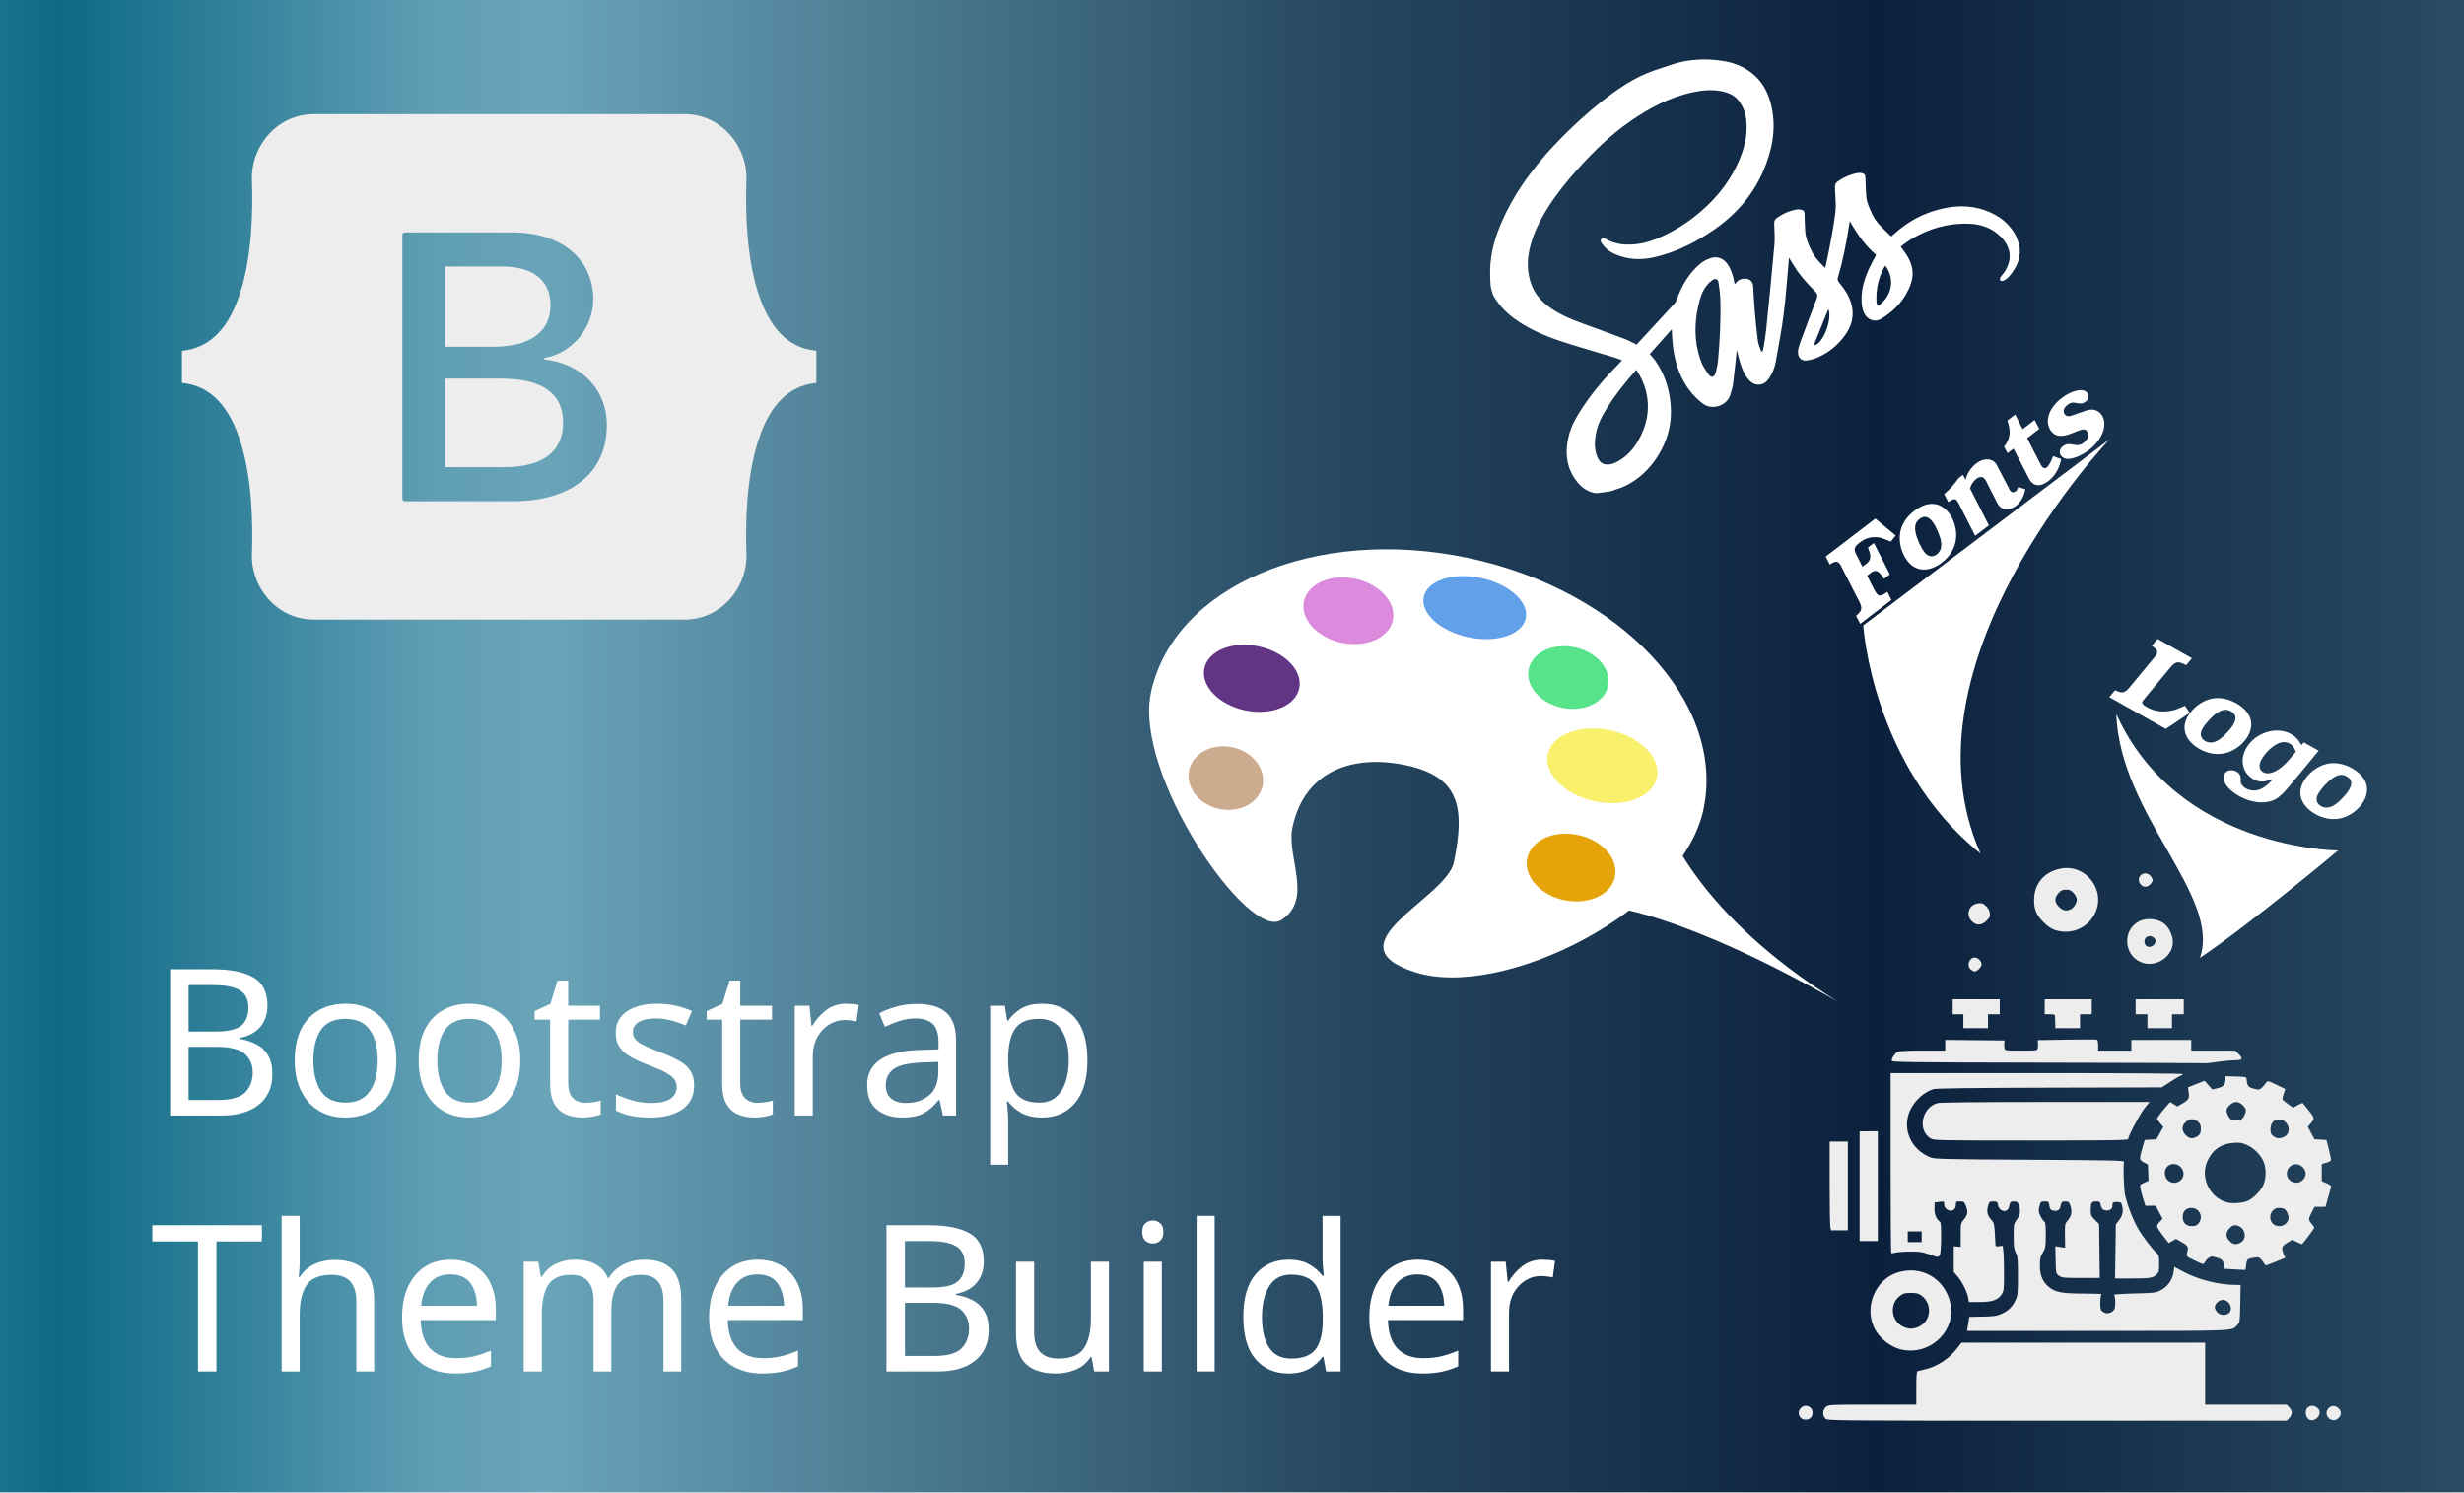
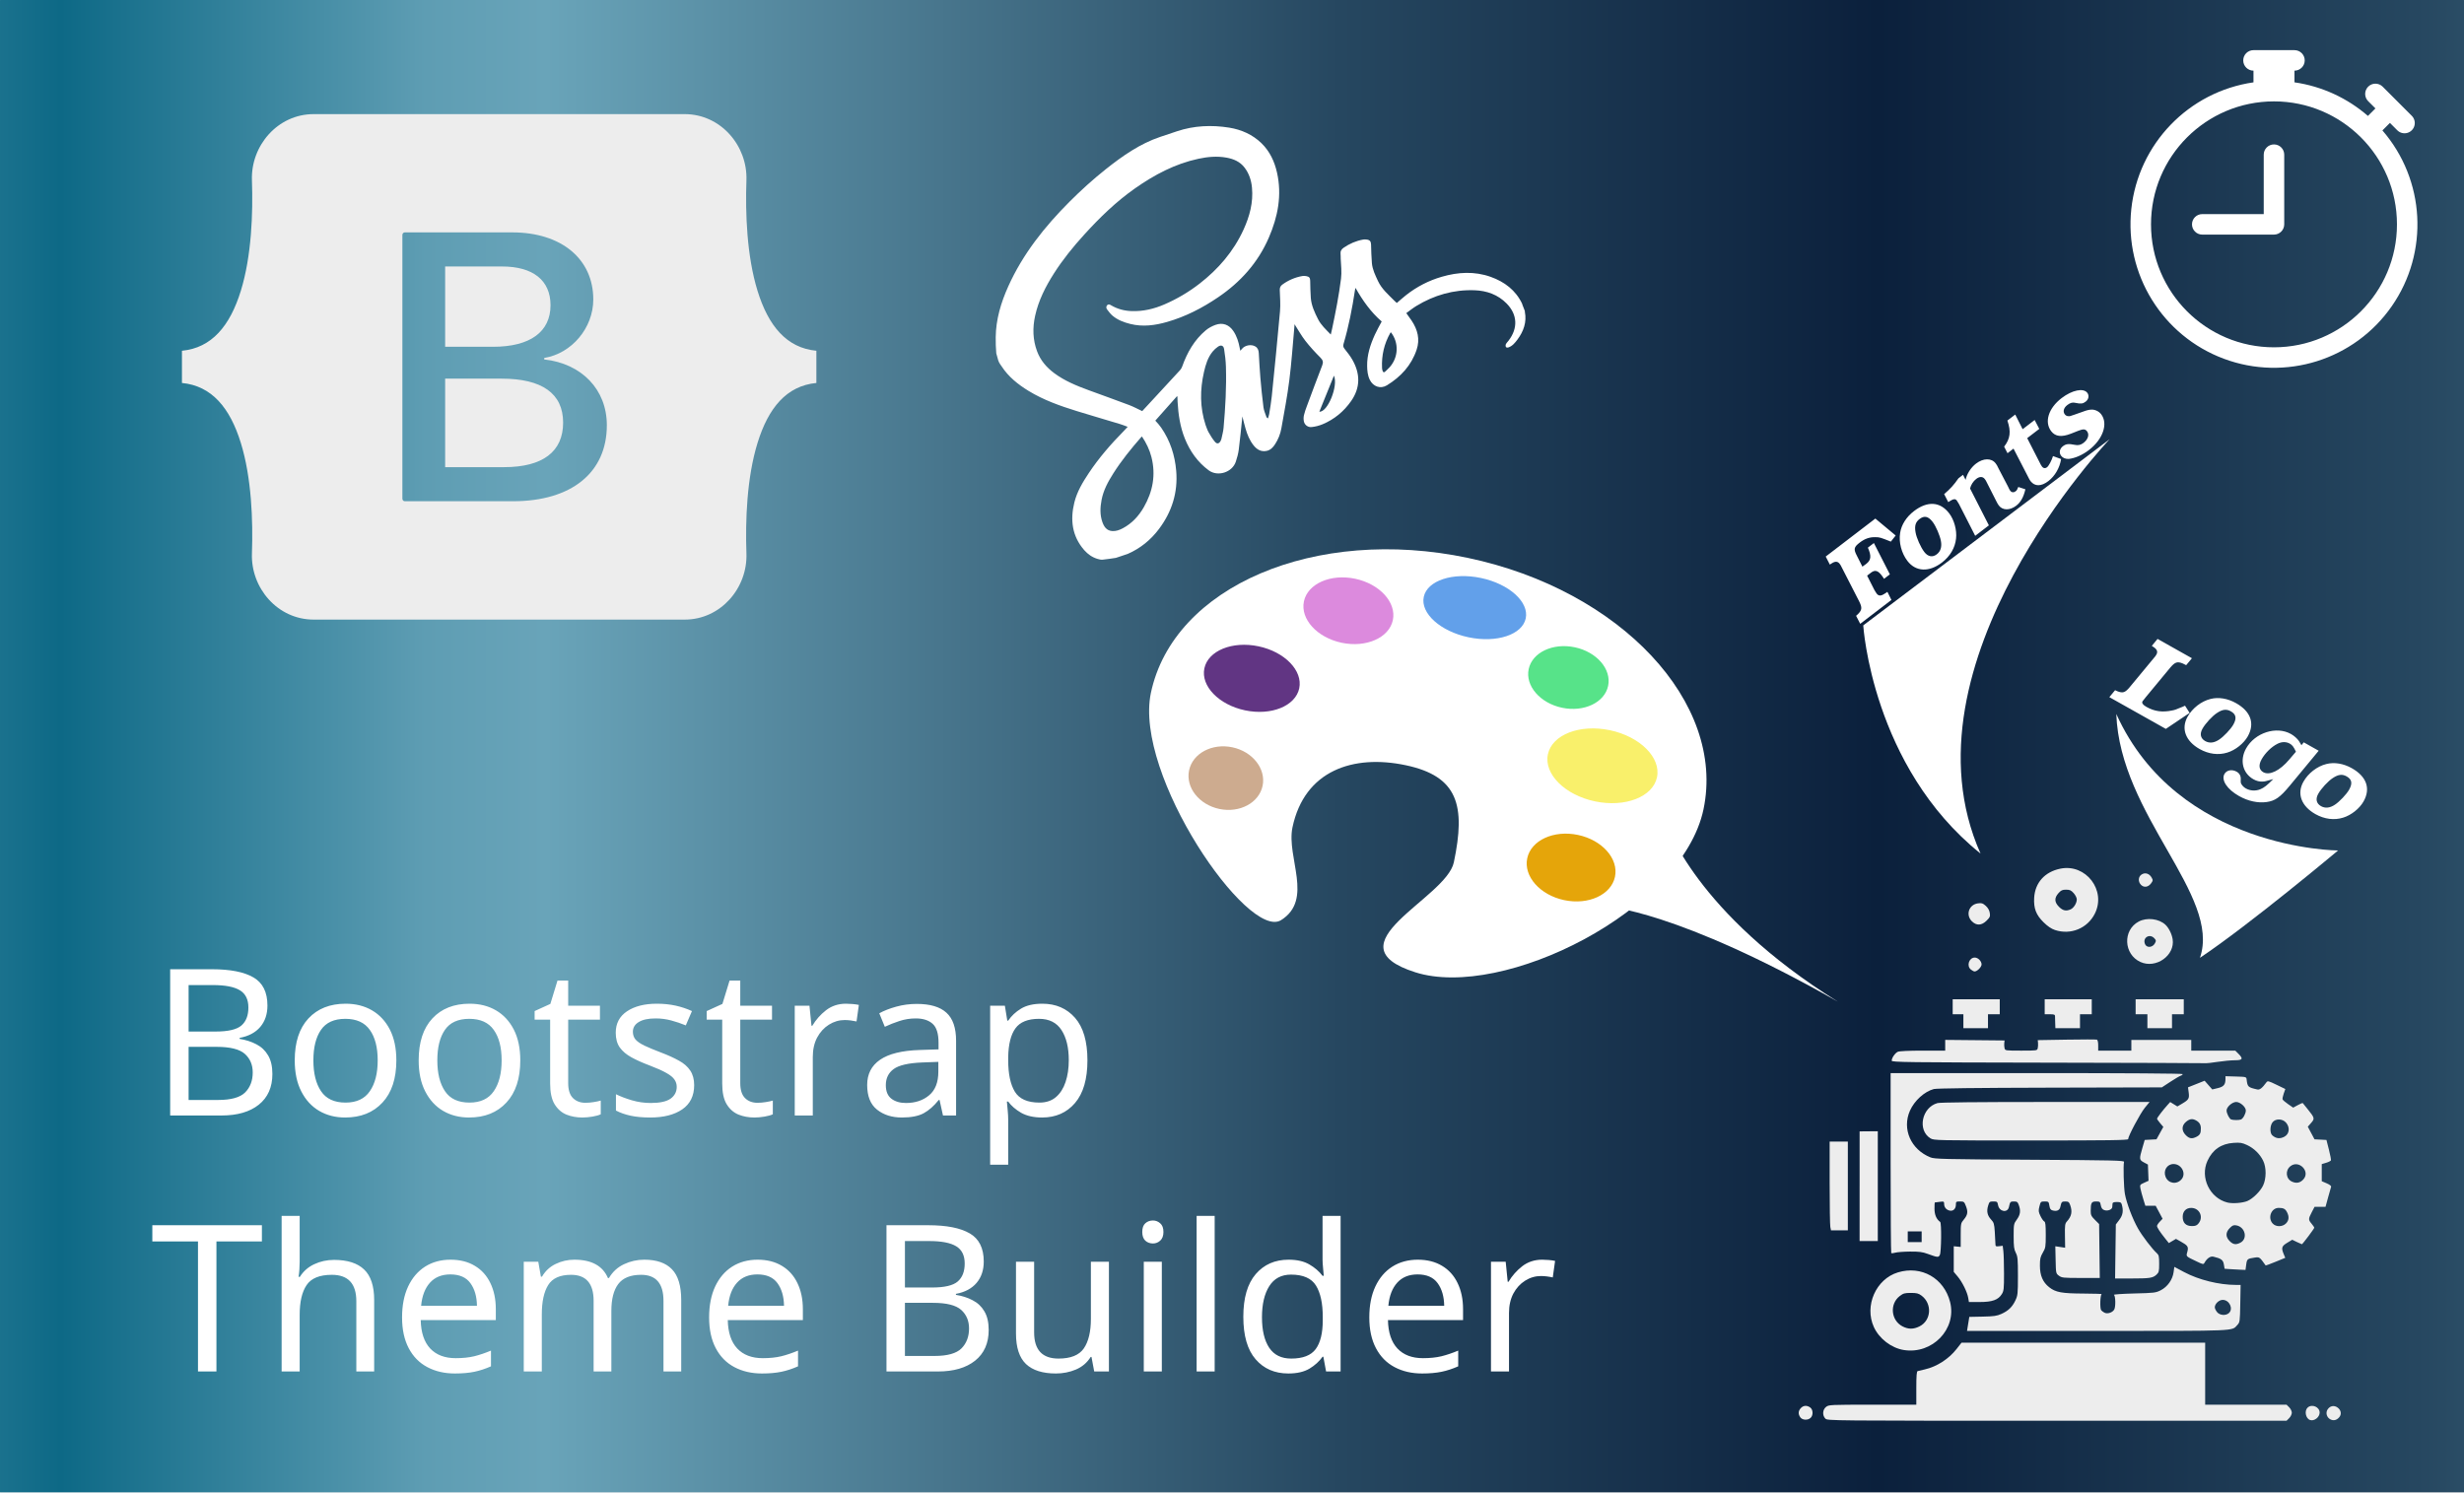
<svg xmlns="http://www.w3.org/2000/svg" xmlns:xlink="http://www.w3.org/1999/xlink" width="381.931mm" height="231.347mm" viewBox="0 0 381.931 231.347" version="1.1" id="svg5" xml:space="preserve">
  <defs id="defs2">
    <linearGradient id="linearGradient817">
      <stop style="stop-color:#0d6986;stop-opacity:1;" offset="0" id="stop813" />
      <stop style="stop-color:#5e9db3;stop-opacity:1;" offset="0.201" id="stop11780" />
      <stop style="stop-color:#69a4b9;stop-opacity:1;" offset="0.267" id="stop2385" />
      <stop style="stop-color:#264760;stop-opacity:1;" offset="0.704" id="stop1136" />
      <stop style="stop-color:#0b203c;stop-opacity:1;" offset="1" id="stop815" />
    </linearGradient>
    <linearGradient xlink:href="#linearGradient817" id="linearGradient821" x1="9.379" y1="154.926" x2="291.095" y2="154.926" gradientUnits="userSpaceOnUse" spreadMethod="reflect" gradientTransform="translate(-71.67782,39.25263)" />
  </defs>
  <g id="layer1" transform="translate(71.67782,-39.25263)">
    <rect style="opacity:1;fill:url(#linearGradient821);fill-opacity:1;fill-rule:evenodd;stroke-width:0;stroke-linecap:round;paint-order:markers stroke fill" id="rect234" width="381.931" height="231.347" x="-71.678" y="39.253" ry="0.028" />
    <path d="m -23.05,56.944 c -5.611,0 -9.762,4.913 -9.577,10.241 0.178,5.118 -0.053,11.748 -1.722,17.153 -1.673,5.423 -4.503,8.849 -9.126,9.29 v 4.994 c 4.623,0.44 7.453,3.868 9.126,9.29 1.669,5.406 1.9,12.035 1.722,17.153 -0.186,5.328 3.965,10.24 9.577,10.24 h 57.496 c 5.611,0 9.762,-4.913 9.577,-10.24 -0.178,-5.118 0.053,-11.748 1.722,-17.153 1.673,-5.422 4.496,-8.85 9.119,-9.29 v -4.994 C 50.24,93.189 47.417,89.762 45.743,84.339 44.075,78.933 43.844,72.303 44.022,67.186 44.207,61.857 40.056,56.944 34.444,56.944 Z m 45.435,48.228 c 0,7.337 -5.474,11.784 -14.558,11.784 H -8.922 a 0.384,0.384 0 0 1 -0.384,-0.384 V 75.663 a 0.384,0.384 0 0 1 0.384,-0.385 H 7.738 c 7.575,0 12.546,4.101 12.546,10.398 0,4.42 -3.344,8.376 -7.605,9.069 v 0.231 c 5.8,0.636 9.706,4.65 9.706,10.195 z M 6.14,80.564 h -8.817 v 12.448 h 7.427 c 5.74,0 8.906,-2.31 8.906,-6.441 0,-3.87 -2.722,-6.008 -7.516,-6.008 z m -8.817,17.388 v 13.72 h 9.143 c 5.977,0 9.143,-2.397 9.143,-6.904 0,-4.506 -3.255,-6.816 -9.528,-6.816 z" id="path5690" style="fill:#ededed;fill-opacity:1;stroke-width:0.782" />
-     <path fill-rule="evenodd" clip-rule="evenodd" fill="#cb6699" d="m 159.692,84.814 c 0.142,0.424 0.36,0.662 0.521,0.91 1.048,1.616 2.536,2.806 4.161,3.801 2.316,1.419 4.876,2.328 7.453,3.127 2.235,0.692 4.498,1.343 6.737,2.023 0.384,0.117 0.763,0.272 1.191,0.43 -0.238,0.254 -0.433,0.473 -0.641,0.684 -1.982,2.01 -3.824,4.136 -5.391,6.489 -0.944,1.418 -1.825,2.885 -2.236,4.553 -0.661,2.683 -0.368,5.208 1.52,7.377 0.551,0.634 1.23,1.113 2.043,1.363 0.264,0.081 0.553,0.152 0.822,0.127 0.688,-0.063 1.371,-0.183 2.057,-0.28 l 1.829,-0.613 c 1.962,-0.857 3.571,-2.166 4.851,-3.871 2,-2.665 2.946,-5.657 2.666,-8.997 -0.204,-2.428 -0.933,-4.682 -2.326,-6.7 a 7.437,7.437 0 0 0 -0.418,-0.54 c -0.146,-0.175 -0.303,-0.339 -0.496,-0.553 l 3.348,-3.772 0.08,0.032 c 0.007,0.272 0.009,0.545 0.025,0.817 0.11,1.964 0.395,3.904 1.137,5.733 0.791,1.948 1.97,3.625 3.691,4.897 1.392,1.029 3.653,0.328 4.202,-1.356 0.195,-0.598 0.371,-1.215 0.451,-1.836 0.209,-1.622 0.359,-3.252 0.533,-4.879 l 0.026,-0.296 c 0.177,0.684 0.319,1.289 0.491,1.884 0.268,0.93 0.627,1.824 1.233,2.591 0.518,0.657 1.161,1.062 2.049,0.874 0.607,-0.129 0.984,-0.553 1.3,-1.036 a 6.603,6.603 0 0 0 0.977,-2.472 c 0.442,-2.489 0.919,-4.975 1.235,-7.481 0.343,-2.71 0.522,-5.442 0.771,-8.165 l 0.032,-0.479 c 0.571,0.886 1.06,1.778 1.678,2.571 0.717,0.919 1.513,1.785 2.339,2.609 0.391,0.389 0.465,0.701 0.272,1.202 -0.811,2.095 -1.593,4.203 -2.376,6.309 -0.174,0.465 -0.344,0.936 -0.457,1.419 a 2.353,2.353 0 0 0 -0.014,0.919 1.104,1.104 0 0 0 1.232,0.909 6.143,6.143 0 0 0 1.672,-0.43 c 1.821,-0.762 3.298,-1.985 4.425,-3.598 1.461,-2.089 1.427,-4.261 0.178,-6.43 -0.339,-0.589 -0.769,-1.127 -1.191,-1.662 -0.19,-0.241 -0.261,-0.432 -0.168,-0.747 0.811,-2.737 1.35,-5.533 1.778,-8.352 0.017,-0.111 0.035,-0.222 0.087,-0.352 1.096,1.946 2.369,3.75 4.056,5.208 -0.373,0.714 -0.756,1.377 -1.072,2.071 -0.694,1.529 -1.211,3.11 -1.185,4.819 0.012,0.736 0.076,1.467 0.408,2.147 0.515,1.055 1.66,1.47 2.662,0.855 2.144,-1.316 3.784,-3.082 4.6,-5.512 0.549,-1.636 0.152,-3.123 -0.772,-4.511 -0.252,-0.377 -0.523,-0.74 -0.827,-1.167 0.514,-0.37 1.001,-0.77 1.536,-1.096 2.773,-1.69 5.783,-2.564 9.039,-2.448 1.901,0.068 3.62,0.671 4.987,2.066 1.67,1.707 1.771,3.823 0.281,5.753 -0.139,0.18 -0.312,0.343 -0.41,0.543 a 0.553,0.553 0 0 0 0.011,0.445 c 0.037,0.07 0.265,0.097 0.377,0.058 0.63,-0.216 1.031,-0.719 1.408,-1.223 0.946,-1.264 1.461,-2.711 1.149,-4.285 l 1.1e-4,-0.126 -0.375,-0.967 c -0.038,-0.05 -0.024,-0.117 -0.042,-0.159 -0.997,-2.11 -2.742,-3.422 -4.897,-4.187 -2.495,-0.885 -5.044,-0.74 -7.547,-0.014 a 16.152,16.152 0 0 0 -5.585,2.877 c -0.475,0.377 -0.934,0.789 -1.404,1.189 -0.117,-0.108 -0.238,-0.208 -0.346,-0.317 -0.941,-0.956 -1.983,-1.823 -2.571,-3.083 -0.418,-0.896 -0.859,-1.782 -0.946,-2.777 -0.084,-0.957 -0.098,-1.921 -0.129,-2.882 -0.016,-0.495 -0.195,-0.715 -0.692,-0.774 a 1.815,1.815 0 0 0 -0.526,0.003 c -1.107,0.2 -2.118,0.636 -3.041,1.275 -0.327,0.227 -0.522,0.517 -0.468,0.944 0.031,0.245 0.011,0.496 0.022,0.745 0.048,1.032 0.18,2.056 0.049,3.098 -0.328,2.614 -0.838,5.195 -1.381,7.769 -0.059,0.278 -0.127,0.554 -0.205,0.893 -0.755,-0.78 -1.507,-1.455 -1.977,-2.384 -0.532,-1.05 -1.029,-2.11 -1.121,-3.299 -0.069,-0.886 -0.071,-1.778 -0.095,-2.667 -0.012,-0.422 -0.133,-0.606 -0.548,-0.692 -0.21,-0.043 -0.438,-0.067 -0.646,-0.031 a 7.403,7.403 0 0 0 -3.14,1.345 c -0.292,0.216 -0.393,0.485 -0.38,0.856 0.039,1.095 0.13,2.199 0.034,3.284 -0.389,4.395 -0.833,8.786 -1.276,13.176 -0.092,0.917 -0.255,1.826 -0.4,2.737 -0.037,0.231 -0.128,0.454 -0.194,0.681 -0.143,-0.087 -0.211,-0.157 -0.238,-0.24 -0.161,-0.491 -0.388,-0.976 -0.454,-1.482 a 109.488,109.488 0 0 1 -0.481,-4.599 c -0.109,-1.268 -0.169,-2.541 -0.245,-3.812 -0.025,-0.425 -0.145,-0.791 -0.536,-1.025 -0.655,-0.392 -1.679,-0.183 -2.121,0.436 l -0.209,0.232 -0.089,-0.433 c -0.175,-0.933 -0.448,-1.83 -0.987,-2.627 -0.672,-0.993 -1.664,-1.361 -2.788,-0.946 -0.524,0.193 -1.05,0.47 -1.475,0.827 -1.791,1.498 -2.898,3.459 -3.671,5.633 a 1.648,1.648 0 0 1 -0.324,0.547 c -1.421,1.551 -2.851,3.092 -4.279,4.636 l -1.59,1.718 c -0.689,-0.323 -1.336,-0.681 -2.022,-0.939 -2.093,-0.791 -4.202,-1.539 -6.301,-2.311 -1.861,-0.684 -3.693,-1.432 -5.301,-2.624 -1.197,-0.887 -2.142,-1.979 -2.671,-3.394 -0.674,-1.803 -0.714,-3.643 -0.305,-5.505 0.524,-2.383 1.611,-4.518 2.909,-6.557 1.374,-2.156 2.978,-4.134 4.695,-6.023 2.402,-2.643 4.951,-5.124 7.887,-7.182 3.01,-2.11 6.211,-3.812 9.84,-4.587 1.427,-0.304 2.867,-0.437 4.318,-0.175 1.111,0.2 2.106,0.616 2.817,1.549 0.7,0.918 1.041,1.971 1.148,3.105 0.216,2.297 -0.363,4.444 -1.306,6.505 -1.547,3.379 -3.899,6.114 -6.819,8.378 a 25.103,25.103 0 0 1 -5.468,3.227 c -1.599,0.689 -3.259,1.082 -5.009,1.031 -1.159,-0.034 -2.251,-0.313 -3.255,-0.913 -0.179,-0.107 -0.399,-0.216 -0.593,0.006 -0.189,0.217 -0.156,0.456 -8.1e-4,0.657 0.258,0.333 0.512,0.686 0.83,0.955 0.8,0.674 1.76,1.036 2.766,1.286 1.933,0.48 3.828,0.225 5.702,-0.314 2.843,-0.817 5.438,-2.15 7.882,-3.805 3.49,-2.361 6.202,-5.377 7.885,-9.266 1.401,-3.238 2.057,-6.583 1.263,-10.091 -0.387,-1.712 -1.109,-3.275 -2.389,-4.527 -1.389,-1.356 -3.134,-2.125 -5.014,-2.429 -2.737,-0.442 -5.489,-0.311 -8.083,0.557 l -2.599,0.87 c -3.142,1.051 -5.877,2.968 -8.47,5.03 -1.962,1.561 -3.832,3.255 -5.604,5.029 -3.858,3.865 -7.238,8.101 -9.497,13.125 -1.126,2.503 -1.914,5.113 -1.943,7.885 a 25.749,25.749 0 0 0 0.086,2.483 m 24.054,16.097 c 0.699,2.756 0.21,5.344 -1.191,7.776 -0.788,1.367 -1.837,2.504 -3.25,3.254 -0.513,0.271 -1.061,0.479 -1.662,0.43 -0.858,-0.07 -1.249,-0.68 -1.501,-1.384 -0.401,-1.124 -0.347,-2.279 -0.129,-3.434 0.284,-1.506 1,-2.821 1.808,-4.096 1.272,-2.009 2.766,-3.849 4.328,-5.636 l 0.126,-0.109 c 0.672,1.009 1.181,2.057 1.471,3.2 z m 11.259,-16.763 c 0.146,0.906 0.256,1.825 0.284,2.741 0.097,3.171 -0.083,6.335 -0.365,9.491 -0.052,0.584 -0.22,1.157 -0.34,1.735 a 1.074,1.074 0 0 1 -0.103,0.259 c -0.233,0.461 -0.57,0.553 -0.897,0.162 -0.38,-0.455 -0.694,-0.973 -0.988,-1.491 -0.197,-0.348 -0.311,-0.744 -0.461,-1.118 -0.883,-2.718 -0.881,-5.457 -0.246,-8.219 0.262,-1.139 0.59,-2.251 1.351,-3.171 a 3.987,3.987 0 0 1 0.819,-0.748 c 0.464,-0.316 0.858,-0.184 0.945,0.358 z m 14.763,9.722 2.266,-5.588 c 0.695,1.561 -0.969,5.699 -2.266,5.588 z m 10.902,-6.899 c -0.212,0.239 -0.463,0.443 -0.685,0.673 -0.204,0.21 -0.328,0.109 -0.407,-0.101 a 1.517,1.517 0 0 1 -0.089,-0.454 c -0.091,-1.94 0.328,-3.761 1.291,-5.452 l 0.08,-0.082 c 1.267,1.611 1.183,3.874 -0.19,5.416 z" id="path6425" style="fill:#ffffff;fill-opacity:1;stroke-width:0.636" />
+     <path fill-rule="evenodd" clip-rule="evenodd" fill="#cb6699" d="m 83.057,95.13 c 0.142,0.424 0.36,0.662 0.521,0.91 1.048,1.616 2.536,2.806 4.161,3.801 2.316,1.419 4.876,2.328 7.453,3.127 2.235,0.692 4.498,1.343 6.737,2.023 0.384,0.117 0.763,0.272 1.191,0.43 -0.238,0.254 -0.433,0.473 -0.641,0.684 -1.982,2.01 -3.824,4.136 -5.391,6.489 -0.944,1.418 -1.825,2.885 -2.236,4.553 -0.661,2.683 -0.368,5.208 1.52,7.377 0.551,0.634 1.23,1.113 2.043,1.363 0.264,0.081 0.553,0.152 0.822,0.127 0.688,-0.063 1.371,-0.183 2.057,-0.28 l 1.829,-0.613 c 1.962,-0.857 3.571,-2.166 4.851,-3.871 2,-2.665 2.946,-5.657 2.666,-8.997 -0.204,-2.428 -0.933,-4.682 -2.326,-6.7 a 7.437,7.437 0 0 0 -0.418,-0.54 c -0.146,-0.175 -0.303,-0.339 -0.496,-0.553 l 3.348,-3.772 0.08,0.032 c 0.007,0.272 0.009,0.545 0.025,0.817 0.11,1.964 0.395,3.904 1.137,5.733 0.791,1.948 1.97,3.625 3.691,4.897 1.392,1.029 3.653,0.328 4.202,-1.356 0.195,-0.598 0.371,-1.215 0.451,-1.836 0.209,-1.622 0.359,-3.252 0.533,-4.879 l 0.026,-0.296 c 0.177,0.684 0.319,1.289 0.491,1.884 0.268,0.93 0.627,1.824 1.233,2.591 0.518,0.657 1.161,1.062 2.049,0.874 0.607,-0.129 0.984,-0.553 1.3,-1.036 a 6.603,6.603 0 0 0 0.977,-2.472 c 0.442,-2.489 0.919,-4.975 1.235,-7.481 0.343,-2.71 0.522,-5.442 0.771,-8.165 l 0.032,-0.479 c 0.571,0.886 1.06,1.778 1.678,2.571 0.717,0.919 1.513,1.785 2.339,2.609 0.391,0.389 0.465,0.701 0.272,1.202 -0.811,2.095 -1.593,4.203 -2.376,6.309 -0.174,0.465 -0.344,0.936 -0.457,1.419 a 2.353,2.353 0 0 0 -0.014,0.919 1.104,1.104 0 0 0 1.232,0.909 6.143,6.143 0 0 0 1.672,-0.43 c 1.821,-0.762 3.298,-1.985 4.425,-3.598 1.461,-2.089 1.427,-4.261 0.178,-6.43 -0.339,-0.589 -0.769,-1.127 -1.191,-1.662 -0.19,-0.241 -0.261,-0.432 -0.168,-0.747 0.811,-2.737 1.35,-5.533 1.778,-8.352 0.017,-0.111 0.035,-0.222 0.087,-0.352 1.096,1.946 2.369,3.75 4.056,5.208 -0.373,0.714 -0.756,1.377 -1.072,2.071 -0.694,1.529 -1.211,3.11 -1.185,4.819 0.012,0.736 0.076,1.467 0.408,2.147 0.515,1.055 1.66,1.47 2.662,0.855 2.144,-1.316 3.784,-3.082 4.6,-5.512 0.549,-1.636 0.152,-3.123 -0.772,-4.511 -0.252,-0.377 -0.523,-0.74 -0.827,-1.167 0.514,-0.37 1.001,-0.77 1.536,-1.096 2.773,-1.69 5.783,-2.564 9.039,-2.448 1.901,0.068 3.62,0.671 4.987,2.066 1.67,1.707 1.771,3.823 0.281,5.753 -0.139,0.18 -0.312,0.343 -0.41,0.543 a 0.553,0.553 0 0 0 0.011,0.445 c 0.037,0.07 0.265,0.097 0.377,0.058 0.63,-0.216 1.031,-0.719 1.408,-1.223 0.946,-1.264 1.461,-2.711 1.149,-4.285 l 1.1e-4,-0.126 -0.375,-0.967 c -0.038,-0.05 -0.024,-0.117 -0.042,-0.159 -0.997,-2.11 -2.742,-3.422 -4.897,-4.187 -2.495,-0.885 -5.044,-0.74 -7.547,-0.014 a 16.152,16.152 0 0 0 -5.585,2.877 c -0.475,0.377 -0.934,0.789 -1.404,1.189 -0.117,-0.108 -0.238,-0.208 -0.346,-0.317 -0.941,-0.956 -1.983,-1.823 -2.571,-3.083 -0.418,-0.896 -0.859,-1.782 -0.946,-2.777 -0.084,-0.957 -0.098,-1.921 -0.129,-2.882 -0.016,-0.495 -0.195,-0.715 -0.692,-0.774 a 1.815,1.815 0 0 0 -0.526,0.003 c -1.107,0.2 -2.118,0.636 -3.041,1.275 -0.327,0.227 -0.522,0.517 -0.468,0.944 0.031,0.245 0.011,0.496 0.022,0.745 0.048,1.032 0.18,2.056 0.049,3.098 -0.328,2.614 -0.838,5.195 -1.381,7.769 -0.059,0.278 -0.127,0.554 -0.205,0.893 -0.755,-0.78 -1.507,-1.455 -1.977,-2.384 -0.532,-1.05 -1.029,-2.11 -1.121,-3.299 -0.069,-0.886 -0.071,-1.778 -0.095,-2.667 -0.012,-0.422 -0.133,-0.606 -0.548,-0.692 -0.21,-0.043 -0.438,-0.067 -0.646,-0.031 a 7.403,7.403 0 0 0 -3.14,1.345 c -0.292,0.216 -0.393,0.485 -0.38,0.856 0.039,1.095 0.13,2.199 0.034,3.284 -0.389,4.395 -0.833,8.786 -1.276,13.176 -0.092,0.917 -0.255,1.826 -0.4,2.737 -0.037,0.231 -0.128,0.454 -0.194,0.681 -0.143,-0.087 -0.211,-0.157 -0.238,-0.24 -0.161,-0.491 -0.388,-0.976 -0.454,-1.482 a 109.488,109.488 0 0 1 -0.481,-4.599 c -0.109,-1.268 -0.169,-2.541 -0.245,-3.812 -0.025,-0.425 -0.145,-0.791 -0.536,-1.025 -0.655,-0.392 -1.679,-0.183 -2.121,0.436 l -0.209,0.232 -0.089,-0.433 c -0.175,-0.933 -0.448,-1.83 -0.987,-2.627 -0.672,-0.993 -1.664,-1.361 -2.788,-0.946 -0.524,0.193 -1.05,0.47 -1.475,0.827 -1.791,1.498 -2.898,3.459 -3.671,5.633 a 1.648,1.648 0 0 1 -0.324,0.547 c -1.421,1.551 -2.851,3.092 -4.279,4.636 l -1.59,1.718 c -0.689,-0.323 -1.336,-0.681 -2.022,-0.939 -2.093,-0.791 -4.202,-1.539 -6.301,-2.311 -1.861,-0.684 -3.693,-1.432 -5.301,-2.624 -1.197,-0.887 -2.142,-1.979 -2.671,-3.394 -0.674,-1.803 -0.714,-3.643 -0.305,-5.505 0.524,-2.383 1.611,-4.518 2.909,-6.557 1.374,-2.156 2.978,-4.134 4.695,-6.023 2.402,-2.643 4.951,-5.124 7.887,-7.182 3.01,-2.11 6.211,-3.812 9.84,-4.587 1.427,-0.304 2.867,-0.437 4.318,-0.175 1.111,0.2 2.106,0.616 2.817,1.549 0.7,0.918 1.041,1.971 1.148,3.105 0.216,2.297 -0.363,4.444 -1.306,6.505 -1.547,3.379 -3.899,6.114 -6.819,8.378 a 25.103,25.103 0 0 1 -5.468,3.227 c -1.599,0.689 -3.259,1.082 -5.009,1.031 -1.159,-0.034 -2.251,-0.313 -3.255,-0.913 -0.179,-0.107 -0.399,-0.216 -0.593,0.006 -0.189,0.217 -0.156,0.456 -8.1e-4,0.657 0.258,0.333 0.512,0.686 0.83,0.955 0.8,0.674 1.76,1.036 2.766,1.286 1.933,0.48 3.828,0.225 5.702,-0.314 2.843,-0.817 5.438,-2.15 7.882,-3.805 3.49,-2.361 6.202,-5.377 7.885,-9.266 1.401,-3.238 2.057,-6.583 1.263,-10.091 -0.387,-1.712 -1.109,-3.275 -2.389,-4.527 -1.389,-1.356 -3.134,-2.125 -5.014,-2.429 -2.737,-0.442 -5.489,-0.311 -8.083,0.557 l -2.599,0.87 c -3.142,1.051 -5.877,2.968 -8.47,5.03 -1.962,1.561 -3.832,3.255 -5.604,5.029 -3.858,3.865 -7.238,8.101 -9.497,13.125 -1.126,2.503 -1.914,5.113 -1.943,7.885 a 25.749,25.749 0 0 0 0.086,2.483 m 24.054,16.097 c 0.699,2.756 0.21,5.344 -1.191,7.776 -0.788,1.367 -1.837,2.504 -3.25,3.254 -0.513,0.271 -1.061,0.479 -1.662,0.43 -0.858,-0.07 -1.249,-0.68 -1.501,-1.384 -0.401,-1.124 -0.347,-2.279 -0.129,-3.434 0.284,-1.506 1,-2.821 1.808,-4.096 1.272,-2.009 2.766,-3.849 4.328,-5.636 l 0.126,-0.11 c 0.672,1.009 1.181,2.057 1.471,3.2 z m 11.259,-16.763 c 0.146,0.906 0.256,1.825 0.284,2.741 0.097,3.171 -0.083,6.335 -0.365,9.491 -0.052,0.584 -0.22,1.157 -0.34,1.735 a 1.074,1.074 0 0 1 -0.103,0.259 c -0.233,0.461 -0.57,0.553 -0.897,0.162 -0.38,-0.455 -0.694,-0.973 -0.988,-1.491 -0.197,-0.348 -0.311,-0.744 -0.461,-1.118 -0.883,-2.718 -0.881,-5.457 -0.246,-8.219 0.262,-1.139 0.59,-2.251 1.351,-3.171 a 3.987,3.987 0 0 1 0.819,-0.748 c 0.464,-0.316 0.858,-0.184 0.945,0.358 z m 14.763,9.722 2.266,-5.588 c 0.695,1.561 -0.969,5.699 -2.266,5.588 z m 10.902,-6.899 c -0.212,0.239 -0.463,0.443 -0.685,0.673 -0.204,0.21 -0.328,0.109 -0.407,-0.101 a 1.517,1.517 0 0 1 -0.089,-0.454 c -0.091,-1.94 0.328,-3.761 1.291,-5.452 l 0.08,-0.082 c 1.267,1.611 1.183,3.874 -0.19,5.416 z" id="path6425" style="fill:#ffffff;fill-opacity:1;stroke-width:0.636" />
    <path style="fill:none;fill-rule:evenodd;stroke:#000000;stroke-width:0.265px;stroke-linecap:butt;stroke-linejoin:miter;stroke-opacity:1" d="m 57.968,200.923 v 0" id="path11088" />
    <text xml:space="preserve" style="font-style:normal;font-variant:normal;font-weight:normal;font-stretch:normal;font-size:31.75px;font-family:'Century Gothic';-inkscape-font-specification:'Century Gothic, Normal';font-variant-ligatures:normal;font-variant-caps:normal;font-variant-numeric:normal;font-variant-east-asian:normal;fill:#ffffff;fill-opacity:1;fill-rule:evenodd;stroke:none;stroke-width:1.2;stroke-linecap:round;stroke-dasharray:none;stroke-opacity:0.471;paint-order:markers stroke fill" x="-48.377" y="212.177" id="text12873">
      <tspan id="tspan12871" style="font-style:normal;font-variant:normal;font-weight:normal;font-stretch:normal;font-size:31.75px;font-family:'Century Gothic';-inkscape-font-specification:'Century Gothic, Normal';font-variant-ligatures:normal;font-variant-caps:normal;font-variant-numeric:normal;font-variant-east-asian:normal;fill:#ffffff;fill-opacity:1;stroke:none;stroke-width:1.2;stroke-dasharray:none;stroke-opacity:0.471" x="-48.377" y="212.177">Bootstrap</tspan>
      <tspan style="font-style:normal;font-variant:normal;font-weight:normal;font-stretch:normal;font-size:31.75px;font-family:'Century Gothic';-inkscape-font-specification:'Century Gothic, Normal';font-variant-ligatures:normal;font-variant-caps:normal;font-variant-numeric:normal;font-variant-east-asian:normal;fill:#ffffff;fill-opacity:1;stroke:none;stroke-width:1.2;stroke-dasharray:none;stroke-opacity:0.471" x="-48.377" y="251.864" id="tspan14421">Theme Builder</tspan>
    </text>
    <g id="g1155" transform="translate(20.14138)">
      <path style="fill:#ededed;fill-opacity:1;stroke-width:0.166" d="m 191.122,259.17 c -0.494,-0.494 -0.442,-1.381 0.105,-1.812 0.426,-0.335 0.609,-0.344 7.214,-0.344 h 6.777 v -2.576 c 0,-1.92 0.053,-2.59 0.207,-2.632 0.114,-0.031 0.618,-0.151 1.119,-0.266 1.851,-0.424 3.699,-1.613 4.917,-3.164 l 0.77,-0.981 h 18.88 18.88 v 4.809 4.809 h 6.309 6.309 l 0.407,0.407 c 0.224,0.224 0.407,0.6 0.407,0.837 0,0.236 -0.183,0.613 -0.407,0.837 l -0.407,0.407 h -35.578 c -35.357,0 -35.58,-0.002 -35.91,-0.332 z m 75.121,0.215 c -0.683,-0.24 -0.907,-1.436 -0.36,-1.93 0.66,-0.597 1.853,-0.092 1.853,0.785 0,0.719 -0.85,1.371 -1.492,1.145 z m 3.164,-0.094 c -0.571,-0.29 -0.78,-1.016 -0.441,-1.533 0.379,-0.579 1.016,-0.698 1.562,-0.293 0.54,0.401 0.642,1.033 0.243,1.496 -0.399,0.462 -0.875,0.577 -1.363,0.33 z m -82.173,-0.323 c -0.352,-0.502 -0.324,-0.991 0.08,-1.424 0.397,-0.426 0.934,-0.465 1.449,-0.105 0.465,0.325 0.501,1.229 0.065,1.623 -0.445,0.402 -1.281,0.353 -1.594,-0.094 z m 16.036,-10.433 c -1.923,-0.31 -3.808,-1.758 -4.632,-3.558 -1.508,-3.295 0.321,-7.446 3.735,-8.477 3.634,-1.097 7.136,0.892 8.08,4.589 1.07,4.192 -2.758,8.16 -7.183,7.446 z m 2.45,-3.667 c 1.827,-0.922 1.991,-3.507 0.301,-4.768 -0.461,-0.344 -0.742,-0.415 -1.646,-0.415 -0.947,0 -1.174,0.063 -1.717,0.478 -1.598,1.219 -1.384,3.754 0.397,4.696 0.911,0.482 1.723,0.484 2.666,0.009 z m 7.535,-0.381 0.178,-1.086 2.069,-0.042 c 1.733,-0.035 2.204,-0.102 2.898,-0.415 1.081,-0.488 1.693,-1.077 2.175,-2.097 0.366,-0.774 0.392,-1.024 0.394,-3.779 0.001,-2.625 -0.035,-3.022 -0.33,-3.6 -0.275,-0.539 -0.332,-0.977 -0.332,-2.565 0,-1.865 0.013,-1.933 0.497,-2.602 0.539,-0.744 0.62,-1.353 0.298,-2.242 -0.171,-0.474 -0.276,-0.551 -0.751,-0.551 -0.557,0 -0.6,0.047 -0.779,0.868 -0.208,0.951 -1.49,0.73 -1.681,-0.29 -0.101,-0.538 -0.152,-0.578 -0.727,-0.578 -0.58,0 -0.631,0.042 -0.821,0.676 -0.258,0.861 -0.114,1.506 0.478,2.14 0.415,0.445 0.48,0.662 0.559,1.87 0.049,0.752 0.093,1.58 0.098,1.841 0.008,0.44 0.05,0.469 0.571,0.409 l 0.562,-0.066 0.1,0.835 c 0.055,0.459 0.101,2.02 0.102,3.469 0.001,2.362 -0.033,2.69 -0.336,3.18 -0.558,0.903 -1.478,1.234 -3.431,1.234 h -1.674 l -0.109,-0.646 c -0.153,-0.904 -0.92,-2.455 -1.637,-3.308 l -0.605,-0.72 v -1.985 -1.985 l 0.539,0.052 0.539,0.052 6.2e-4,-1.835 c 6.3e-4,-1.758 0.02,-1.857 0.456,-2.376 0.622,-0.74 0.703,-1.201 0.366,-2.084 -0.273,-0.714 -0.321,-0.753 -0.928,-0.753 -0.598,0 -0.641,0.033 -0.641,0.486 0,0.657 -0.424,1.06 -0.977,0.927 -0.531,-0.128 -0.847,-0.518 -0.847,-1.045 0,-0.372 -0.046,-0.392 -0.705,-0.308 -0.388,0.05 -0.723,0.094 -0.746,0.098 -0.023,0.004 -0.041,0.446 -0.041,0.981 0,0.924 0.305,1.628 0.881,2.032 0.224,0.157 0.177,4.693 -0.053,5.122 -0.218,0.407 -0.33,0.397 -1.906,-0.177 -0.802,-0.292 -1.332,-0.359 -2.736,-0.347 -0.958,0.009 -1.978,0.086 -2.268,0.171 -0.29,0.085 -0.569,0.112 -0.622,0.06 -0.052,-0.052 -0.095,-6.351 -0.095,-13.998 v -13.902 h 22.636 c 13.89,0 22.636,0.06 22.636,0.155 0,0.085 -0.146,0.201 -0.324,0.257 -0.178,0.057 -0.906,0.485 -1.617,0.952 l -1.293,0.85 -17.353,0.043 c -11.387,0.028 -17.574,0.102 -17.995,0.216 -1.46,0.393 -3.007,1.798 -3.697,3.358 -1.256,2.838 0.142,6.016 3.182,7.235 0.642,0.258 2.044,0.291 15.383,0.366 12.932,0.073 14.669,0.112 14.618,0.332 -0.137,0.586 -0.043,3.986 0.138,4.975 0.261,1.428 1.174,3.841 2.022,5.34 0.66,1.167 2.207,3.194 2.935,3.848 0.303,0.271 0.352,0.5 0.352,1.625 0,1.185 -0.039,1.345 -0.417,1.695 -0.563,0.521 -1.036,0.593 -3.932,0.593 h -2.483 l 0.058,-4.187 0.058,-4.187 0.539,-0.717 c 0.55,-0.732 0.659,-1.386 0.391,-2.35 -0.098,-0.353 -0.213,-0.415 -0.771,-0.415 -0.465,0 -0.66,0.072 -0.672,0.249 -0.009,0.137 -0.028,0.381 -0.042,0.543 -0.034,0.396 -0.742,0.652 -1.26,0.455 -0.286,-0.109 -0.438,-0.327 -0.516,-0.742 -0.103,-0.55 -0.151,-0.588 -0.736,-0.588 -0.707,0 -0.824,0.207 -0.828,1.471 -0.002,0.623 0.089,0.815 0.651,1.378 l 0.653,0.653 0.051,4.178 0.052,4.178 h -2.932 c -2.722,0 -2.965,-0.025 -3.4,-0.349 -0.465,-0.347 -0.468,-0.361 -0.514,-2.457 l -0.046,-2.108 0.761,0.114 0.761,0.114 -0.029,-1.854 c -0.026,-1.645 0.008,-1.895 0.302,-2.217 0.729,-0.801 0.873,-1.531 0.505,-2.549 -0.171,-0.474 -0.276,-0.551 -0.751,-0.551 -0.556,0 -0.6,0.049 -0.777,0.86 -0.11,0.503 -0.528,0.697 -1.161,0.538 -0.343,-0.086 -0.45,-0.237 -0.533,-0.753 -0.099,-0.617 -0.131,-0.645 -0.726,-0.645 -0.601,0 -0.629,0.026 -0.815,0.763 -0.171,0.679 -0.153,0.845 0.167,1.506 0.198,0.409 0.462,0.782 0.587,0.83 0.175,0.067 0.227,0.543 0.227,2.071 0,1.863 -0.028,2.031 -0.454,2.759 -0.386,0.659 -0.454,0.96 -0.452,2.02 0.002,1.526 0.447,2.56 1.436,3.344 1.002,0.794 1.949,0.967 5.352,0.982 1.645,0.007 2.897,0.051 2.783,0.097 -0.228,0.092 -0.295,2.156 -0.08,2.477 0.067,0.1 0.297,0.275 0.51,0.387 0.465,0.245 1.268,-0.017 1.525,-0.498 0.234,-0.438 0.199,-2.099 -0.048,-2.259 -0.114,-0.074 1.288,-0.171 3.115,-0.217 3.147,-0.079 3.365,-0.105 4.146,-0.504 1.038,-0.531 1.823,-1.639 1.983,-2.797 l 0.113,-0.825 1.52,0.81 c 2.266,1.208 5.418,1.988 8.039,1.989 l 0.715,5e-4 -0.052,2.889 c -0.051,2.817 -0.062,2.9 -0.467,3.338 -0.877,0.949 0.217,0.904 -21.685,0.904 h -20.203 z m 40.413,-1.676 c 0.732,-0.662 0.085,-2.047 -0.957,-2.047 -0.579,0 -1.227,0.613 -1.227,1.161 0,0.158 0.155,0.484 0.344,0.724 0.407,0.518 1.355,0.601 1.841,0.162 z m -47.622,-11.831 v -0.829 h -1.078 -1.078 v 0.829 0.829 h 1.078 1.078 z m 47.814,5.019 -0.857,-0.06 -0.113,-0.671 c -0.118,-0.696 -0.414,-0.917 -1.616,-1.202 -0.47,-0.111 -0.997,0.249 -1.389,0.949 -0.152,0.272 -0.231,0.259 -1.148,-0.179 -1.796,-0.859 -1.71,-0.774 -1.512,-1.515 0.21,-0.787 0.088,-0.98 -1.005,-1.591 l -0.755,-0.422 -0.552,0.325 -0.552,0.325 -0.557,-0.697 c -0.842,-1.054 -1.276,-1.719 -1.276,-1.957 0,-0.118 0.194,-0.417 0.432,-0.665 l 0.432,-0.451 -0.538,-1.009 -0.538,-1.009 h -0.799 -0.799 l -0.328,-1.06 c -0.18,-0.583 -0.375,-1.316 -0.434,-1.627 -0.101,-0.539 -0.073,-0.582 0.576,-0.875 l 0.682,-0.308 -0.048,-1.257 -0.048,-1.257 -0.621,-0.332 c -0.729,-0.389 -0.742,-0.514 -0.239,-2.239 l 0.363,-1.244 0.912,-0.049 0.912,-0.049 0.531,-0.961 0.531,-0.961 -0.483,-0.565 c -0.266,-0.311 -0.486,-0.627 -0.49,-0.703 -0.007,-0.142 0.902,-1.335 1.629,-2.139 l 0.409,-0.452 0.555,0.343 0.555,0.343 0.716,-0.42 c 1.047,-0.614 1.164,-0.809 1.04,-1.74 l -0.106,-0.802 1.287,-0.512 1.287,-0.512 0.593,0.675 0.593,0.675 0.869,-0.209 c 0.915,-0.219 1.178,-0.539 1.178,-1.431 v -0.41 l 1.617,0.047 c 1.587,0.046 1.618,0.055 1.663,0.462 0.128,1.145 0.211,1.221 1.664,1.547 0.37,0.083 0.754,-0.221 1.404,-1.11 0.187,-0.256 0.319,-0.223 1.567,0.38 l 1.363,0.659 -0.249,0.706 c -0.137,0.388 -0.215,0.795 -0.173,0.905 0.042,0.109 0.428,0.441 0.858,0.737 l 0.782,0.538 0.715,-0.391 c 0.393,-0.215 0.74,-0.357 0.771,-0.315 0.031,0.042 0.359,0.449 0.729,0.905 1.125,1.387 1.154,1.499 0.561,2.174 l -0.512,0.583 0.521,0.977 0.521,0.977 0.925,0.049 0.925,0.049 0.379,1.492 c 0.209,0.821 0.351,1.572 0.317,1.668 -0.034,0.097 -0.368,0.268 -0.743,0.38 l -0.681,0.204 v 1.326 1.326 l 0.763,0.327 c 0.449,0.193 0.733,0.412 0.689,0.533 -0.041,0.113 -0.252,0.859 -0.47,1.657 l -0.396,1.451 h -0.85 -0.85 l -0.438,0.844 c -0.54,1.04 -0.541,1.163 -0.024,1.779 0.228,0.271 0.415,0.551 0.415,0.623 0,0.138 -1.816,2.558 -1.92,2.558 -0.034,0 -0.383,-0.157 -0.778,-0.348 l -0.717,-0.348 -0.78,0.471 c -0.859,0.519 -0.943,0.791 -0.54,1.755 l 0.24,0.576 -1.503,0.615 c -0.827,0.338 -1.519,0.592 -1.539,0.564 -0.936,-1.318 -0.95,-1.328 -1.72,-1.212 -1.115,0.167 -1.177,0.22 -1.293,1.095 l -0.108,0.813 -0.766,-0.031 c -0.421,-0.017 -1.152,-0.058 -1.624,-0.091 z m 1.592,-4.101 c 1.166,-0.603 0.758,-2.418 -0.603,-2.679 -0.445,-0.085 -0.615,-0.02 -1.036,0.402 -0.672,0.672 -0.678,1.376 -0.019,2.035 0.54,0.54 0.963,0.602 1.659,0.242 z m -6.468,-3.013 c 0.781,-0.993 0.124,-2.365 -1.138,-2.377 -0.816,-0.008 -1.337,0.531 -1.337,1.381 0,0.935 0.496,1.433 1.426,1.433 0.564,0 0.774,-0.087 1.049,-0.437 z m 13.535,0.03 c 0.462,-0.462 0.518,-1.053 0.164,-1.737 -0.274,-0.53 -0.552,-0.675 -1.294,-0.675 -1.16,0 -1.749,1.555 -0.922,2.435 0.506,0.539 1.501,0.528 2.052,-0.023 z m -5.988,-3.475 c 0.836,-0.349 1.999,-1.491 2.43,-2.386 0.524,-1.088 0.532,-2.807 0.018,-3.865 -0.502,-1.034 -1.428,-1.935 -2.498,-2.431 -0.761,-0.353 -1.06,-0.401 -2.073,-0.335 -1.922,0.126 -3.258,1.041 -4.059,2.782 -1.183,2.571 0.346,5.776 3.084,6.465 0.786,0.198 2.353,0.082 3.097,-0.229 z m -10.212,-3.361 c 0.785,-0.893 0.019,-2.376 -1.228,-2.376 -1.009,0 -1.636,1.02 -1.23,2 0.427,1.032 1.71,1.228 2.459,0.376 z m 18.905,-0.007 c 1.103,-1.237 -0.705,-3.065 -2.013,-2.036 -0.851,0.67 -0.713,1.98 0.254,2.407 0.688,0.304 1.266,0.182 1.759,-0.372 z m -16.57,-6.592 c 0.534,-0.276 0.677,-0.556 0.67,-1.305 -0.006,-0.589 -0.235,-0.959 -0.772,-1.245 -0.558,-0.297 -0.975,-0.233 -1.532,0.236 -0.696,0.585 -0.705,1.391 -0.025,2.071 0.54,0.54 0.963,0.602 1.659,0.242 z m 13.598,0 c 0.796,-0.412 0.926,-1.437 0.278,-2.19 -0.545,-0.633 -1.631,-0.659 -2.099,-0.051 -0.411,0.535 -0.43,1.676 -0.033,2.022 0.58,0.505 1.167,0.574 1.854,0.219 z m -6.712,-2.68 c 0.328,-0.126 0.754,-0.913 0.754,-1.394 0,-0.547 -0.875,-1.322 -1.492,-1.322 -0.618,0 -1.492,0.775 -1.492,1.322 0,0.441 0.421,1.273 0.701,1.386 0.306,0.123 1.218,0.128 1.53,0.008 z m -59.111,10.343 1.6e-4,-8.499 1.409,-0.012 1.409,-0.012 v 8.511 8.511 h -1.41 -1.41 l 1.7e-4,-8.499 z m -4.54,6.322 c -0.057,-0.285 -0.104,-3.382 -0.104,-6.882 v -6.364 h 1.41 1.41 v 6.882 6.882 h -1.306 -1.306 z m 15.524,-13.742 c -2.058,-1.255 -1.357,-4.788 1.085,-5.466 0.405,-0.112 6.162,-0.172 16.746,-0.172 l 16.129,-0.001 -0.747,0.917 c -0.704,0.864 -2.573,4.381 -2.573,4.841 0,0.17 -2.955,0.212 -15.049,0.211 -14.724,-6.2e-4 -15.061,-0.008 -15.59,-0.33 z m 18.326,-11.733 c -22.131,-0.039 -24.336,-0.067 -24.336,-0.307 0,-0.427 0.521,-1.185 0.947,-1.379 0.244,-0.111 1.724,-0.18 3.87,-0.18 h 3.475 v -0.832 -0.832 l 4.602,0.044 4.602,0.044 -0.048,0.415 c -0.026,0.228 -0.006,0.582 0.045,0.788 0.091,0.366 0.139,0.373 2.574,0.373 2.437,0 2.483,-0.007 2.569,-0.373 0.048,-0.205 0.068,-0.571 0.045,-0.813 l -0.043,-0.44 4.477,-0.075 c 2.463,-0.041 4.571,-0.042 4.685,-0.002 0.128,0.045 0.207,0.385 0.207,0.888 v 0.815 h 2.57 2.57 v -0.829 -0.829 h 4.643 4.643 v 0.829 0.829 h 3.412 3.412 l 0.485,0.485 c 0.783,0.783 0.661,1.008 -0.552,1.009 -0.57,4.9e-4 -1.776,0.112 -2.68,0.249 -0.904,0.136 -1.688,0.229 -1.741,0.207 -0.053,-0.022 -11.048,-0.06 -24.433,-0.084 z m -13.225,-6.426 v -1.078 h -0.829 -0.829 v -1.161 -1.161 h 3.648 3.648 v 1.161 1.161 h -0.912 -0.912 v 1.078 1.078 h -1.907 -1.907 z m 14.232,0.29 c -0.016,-0.433 -0.029,-0.918 -0.028,-1.078 0.001,-0.236 -0.147,-0.29 -0.8,-0.29 h -0.801 v -1.161 -1.161 h 3.648 3.648 v 1.161 1.161 h -0.912 -0.912 v 1.078 1.078 h -1.907 -1.907 z m 14.291,-0.29 v -1.078 h -0.912 -0.912 v -1.161 -1.161 h 3.731 3.731 v 1.161 1.161 h -0.912 -0.912 v 1.078 1.078 h -1.907 -1.907 z m -27.364,-8.011 c -0.704,-0.57 -0.282,-1.856 0.608,-1.856 0.505,0 1.052,0.554 1.052,1.066 0,0.406 -0.679,1.09 -1.082,1.09 -0.114,0 -0.375,-0.135 -0.579,-0.3 z m 26.285,-1.17 c -2.614,-1.188 -2.772,-4.945 -0.263,-6.27 1.267,-0.669 3.126,-0.448 4.134,0.493 0.519,0.484 0.989,1.424 1.12,2.24 0.402,2.513 -2.584,4.63 -4.99,3.537 z m 2.229,-2.872 c 0.227,-0.406 0.221,-0.475 -0.062,-0.788 -0.743,-0.821 -1.902,-0.09 -1.445,0.911 0.269,0.59 1.149,0.518 1.507,-0.123 z m -15.483,-2.087 c -0.554,-0.184 -1.121,-0.569 -1.756,-1.192 -1.165,-1.142 -1.555,-2.152 -1.462,-3.794 0.133,-2.348 1.643,-4.03 4.062,-4.523 3.951,-0.805 7.148,3.361 5.346,6.967 -1.144,2.288 -3.744,3.356 -6.189,2.542 z m 2.441,-3.204 c 0.487,-0.222 0.947,-0.971 0.947,-1.543 0,-0.238 -0.214,-0.667 -0.481,-0.966 -0.398,-0.445 -0.601,-0.538 -1.178,-0.538 -0.577,0 -0.78,0.093 -1.178,0.538 -0.668,0.747 -0.642,1.399 0.083,2.125 0.594,0.594 1.106,0.703 1.806,0.384 z m -15.317,1.851 c -0.998,-0.998 -0.458,-2.59 0.943,-2.778 0.585,-0.079 0.755,-0.025 1.208,0.383 0.344,0.31 0.561,0.69 0.625,1.092 0.087,0.548 0.032,0.683 -0.487,1.202 -0.773,0.773 -1.58,0.809 -2.289,0.1 z m 26.224,-5.641 c -0.49,-0.49 -0.449,-1.259 0.086,-1.609 0.544,-0.357 1.2,-0.156 1.554,0.474 0.231,0.411 0.224,0.482 -0.094,0.91 -0.435,0.585 -1.09,0.681 -1.546,0.225 z" id="path3147" />
      <g id="g14091" transform="matrix(0.7483492,0.1575986,-0.1575986,0.7483492,96.7198,7.33994)">
        <path id="path13550" style="fill:#ffffff;fill-opacity:1;fill-rule:evenodd;stroke-width:0;stroke-linecap:round;paint-order:markers stroke fill" d="m 81.793,140.99 c -31.607,1.5e-4 -57.23,17.925 -57.231,40.037 0.012,16.977 29.64,45.058 35.301,39.624 5.662,-5.434 -1.598,-12.687 -1.603,-18.877 -1.21e-4,-11.802 8.996,-17.062 19.848,-17.063 10.853,-2.1e-4 13.617,5.459 13.617,17.261 -0.004,7.51 -21.493,21.571 -3.032,23.414 18.461,1.844 50.328,-23.322 50.331,-44.359 -2.3e-4,-22.112 -25.623,-40.037 -57.231,-40.037 z" />
        <ellipse style="fill:#62a0ea;fill-opacity:1;fill-rule:evenodd;stroke-width:0;stroke-linecap:round;paint-order:markers stroke fill" id="path13651" ry="6.141" rx="10.562" cy="150.569" cx="85.232" />
        <ellipse style="fill:#57e389;fill-opacity:1;fill-rule:evenodd;stroke-width:0;stroke-linecap:round;paint-order:markers stroke fill" id="path13759" ry="6.263" rx="8.228" cy="160.517" cx="106.725" />
        <ellipse style="fill:#f9f06b;fill-opacity:1;fill-rule:evenodd;stroke-width:0;stroke-linecap:round;paint-order:markers stroke fill" id="path13813" cx="117.164" cy="176.606" rx="11.299" ry="7.369" />
        <ellipse style="fill:#e5a50a;fill-opacity:1;fill-rule:evenodd;stroke-width:0;stroke-linecap:round;paint-order:markers stroke fill" id="path13867" cx="115.199" cy="198.098" rx="9.088" ry="6.755" />
        <ellipse style="fill:#dc8add;fill-opacity:1;fill-rule:evenodd;stroke-width:0;stroke-linecap:round;paint-order:markers stroke fill" id="path13921" cx="60.301" cy="156.464" rx="9.211" ry="6.632" />
        <ellipse style="fill:#613583;fill-opacity:1;fill-rule:evenodd;stroke-width:0;stroke-linecap:round;paint-order:markers stroke fill" id="path13975" cx="43.967" cy="173.904" rx="9.825" ry="6.632" />
        <ellipse style="fill:#cdab8f;fill-opacity:1;fill-rule:evenodd;stroke-width:0;stroke-linecap:round;paint-order:markers stroke fill" id="path14029" cx="42.985" cy="194.782" rx="7.614" ry="6.386" />
      </g>
      <path style="fill:#ffffff;fill-opacity:1;fill-rule:evenodd;stroke-width:0;stroke-linecap:round;paint-order:markers stroke fill" d="m 157.201,179.799 c 0,0 10.808,0.491 35.861,14.738 -22.106,-13.755 -26.528,-27.51 -26.528,-27.51 z" id="path14201" />
      <path style="fill:#ffffff;fill-opacity:1;fill-rule:evenodd;stroke-width:0;stroke-linecap:round;paint-order:markers stroke fill" d="m 196.993,136.2 c 0,0 1.351,21.861 18.176,35.37 -13.12,-29.478 20.019,-64.231 20.019,-64.231 z" id="path14201-3" />
      <path style="fill:#ffffff;fill-opacity:1;fill-rule:evenodd;stroke-width:0;stroke-linecap:round;paint-order:markers stroke fill" d="m 236.218,149.935 c 0.556,15.734 16.288,28.113 12.966,37.802 7.722,-5.162 21.408,-16.642 21.408,-16.642 0,0 -24.857,-0.073 -34.374,-21.16 z" id="path14201-3-1" />
      <text xml:space="preserve" style="font-style:italic;font-variant:normal;font-weight:600;font-stretch:normal;font-size:16.933px;font-family:'Bookman Old Style';-inkscape-font-specification:'Bookman Old Style, Semi-Bold Italic';font-variant-ligatures:normal;font-variant-caps:normal;font-variant-numeric:normal;font-variant-east-asian:normal;fill:#ffffff;fill-opacity:1;fill-rule:evenodd;stroke-width:0;stroke-linecap:round;paint-order:markers stroke fill" x="73.174" y="227.415" id="text14313" transform="rotate(-37.43291)">
        <tspan id="tspan14311" style="font-style:italic;font-variant:normal;font-weight:600;font-stretch:normal;font-size:16.933px;font-family:'Bookman Old Style';-inkscape-font-specification:'Bookman Old Style, Semi-Bold Italic';font-variant-ligatures:normal;font-variant-caps:normal;font-variant-numeric:normal;font-variant-east-asian:normal;stroke-width:0" x="73.174" y="227.415">Fonts</tspan>
      </text>
      <text xml:space="preserve" style="font-style:italic;font-variant:normal;font-weight:600;font-stretch:normal;font-size:16.933px;font-family:'Bookman Old Style';-inkscape-font-specification:'Bookman Old Style, Semi-Bold Italic';font-variant-ligatures:normal;font-variant-caps:normal;font-variant-numeric:normal;font-variant-east-asian:normal;fill:#ffffff;fill-opacity:1;fill-rule:evenodd;stroke-width:0;stroke-linecap:round;paint-order:markers stroke fill" x="276.93" y="13.222" id="text14395" transform="rotate(29.33797)">
        <tspan id="tspan14393" style="stroke-width:0" x="276.93" y="13.222">Logo</tspan>
      </text>
    </g>
+     <g style="fill:#ffffff;fill-opacity:1" id="g1205" transform="matrix(3.177013,0,0,3.177013,255.3829,45.43875)">
+       <path d="m 8.5,5.6 a 0.5,0.5 0 1 0 -1,0 v 2.9 h -3 a 0.5,0.5 0 0 0 0,1 H 8 A 0.5,0.5 0 0 0 8.5,9 Z" id="path1193" style="fill:#ffffff;fill-opacity:1" />
+       <path d="M 6.5,1 A 0.5,0.5 0 0 1 7,0.5 h 2 a 0.5,0.5 0 0 1 0,1 v 0.57 c 1.36,0.196 2.594,0.78 3.584,1.64 L 12.596,3.697 12.95,3.343 12.596,2.99 a 0.5,0.5 0 0 1 0.707,-0.708 l 1.414,1.415 A 0.5,0.5 0 1 1 14.01,4.404 L 13.657,4.05 13.303,4.404 13.29,4.416 A 7,7 0 1 1 7,2.071 V 1.5 A 0.5,0.5 0 0 1 6.5,1 M 8,3 A 6,6 0 1 0 8.001,15 6,6 0 0 0 8,3" id="path1195" style="fill:#ffffff;fill-opacity:1" />
+     </g>
  </g>
</svg>
